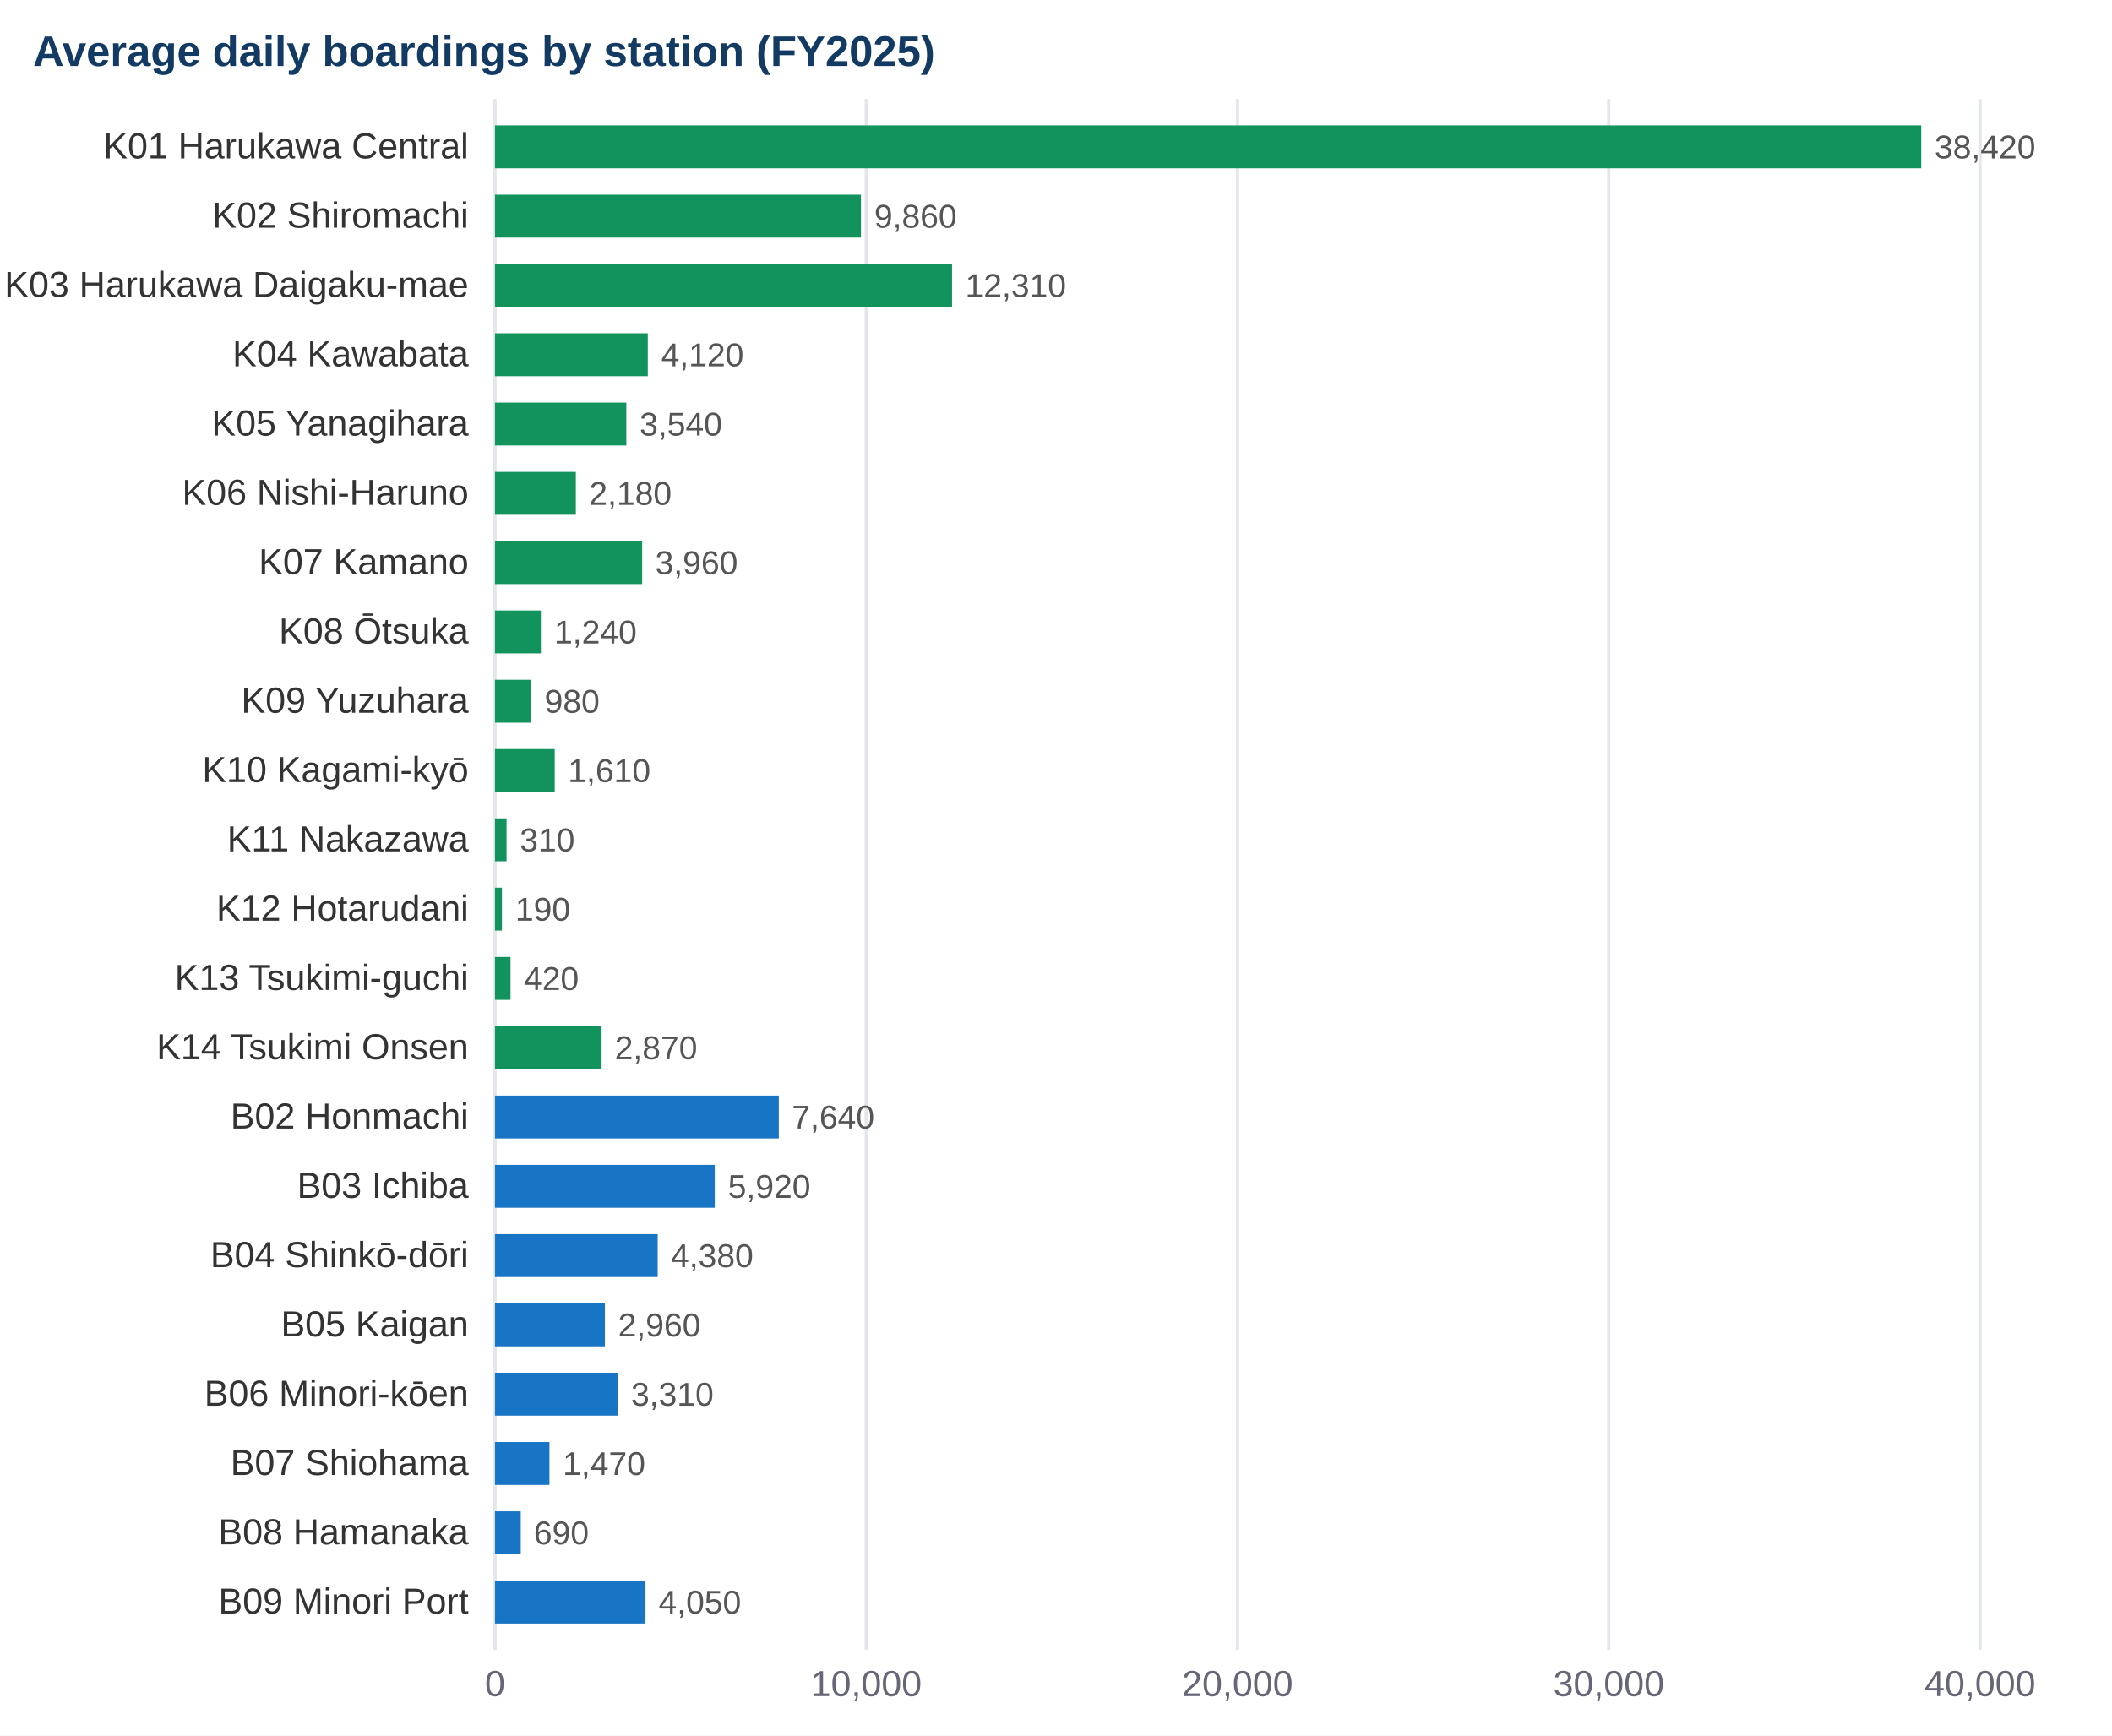
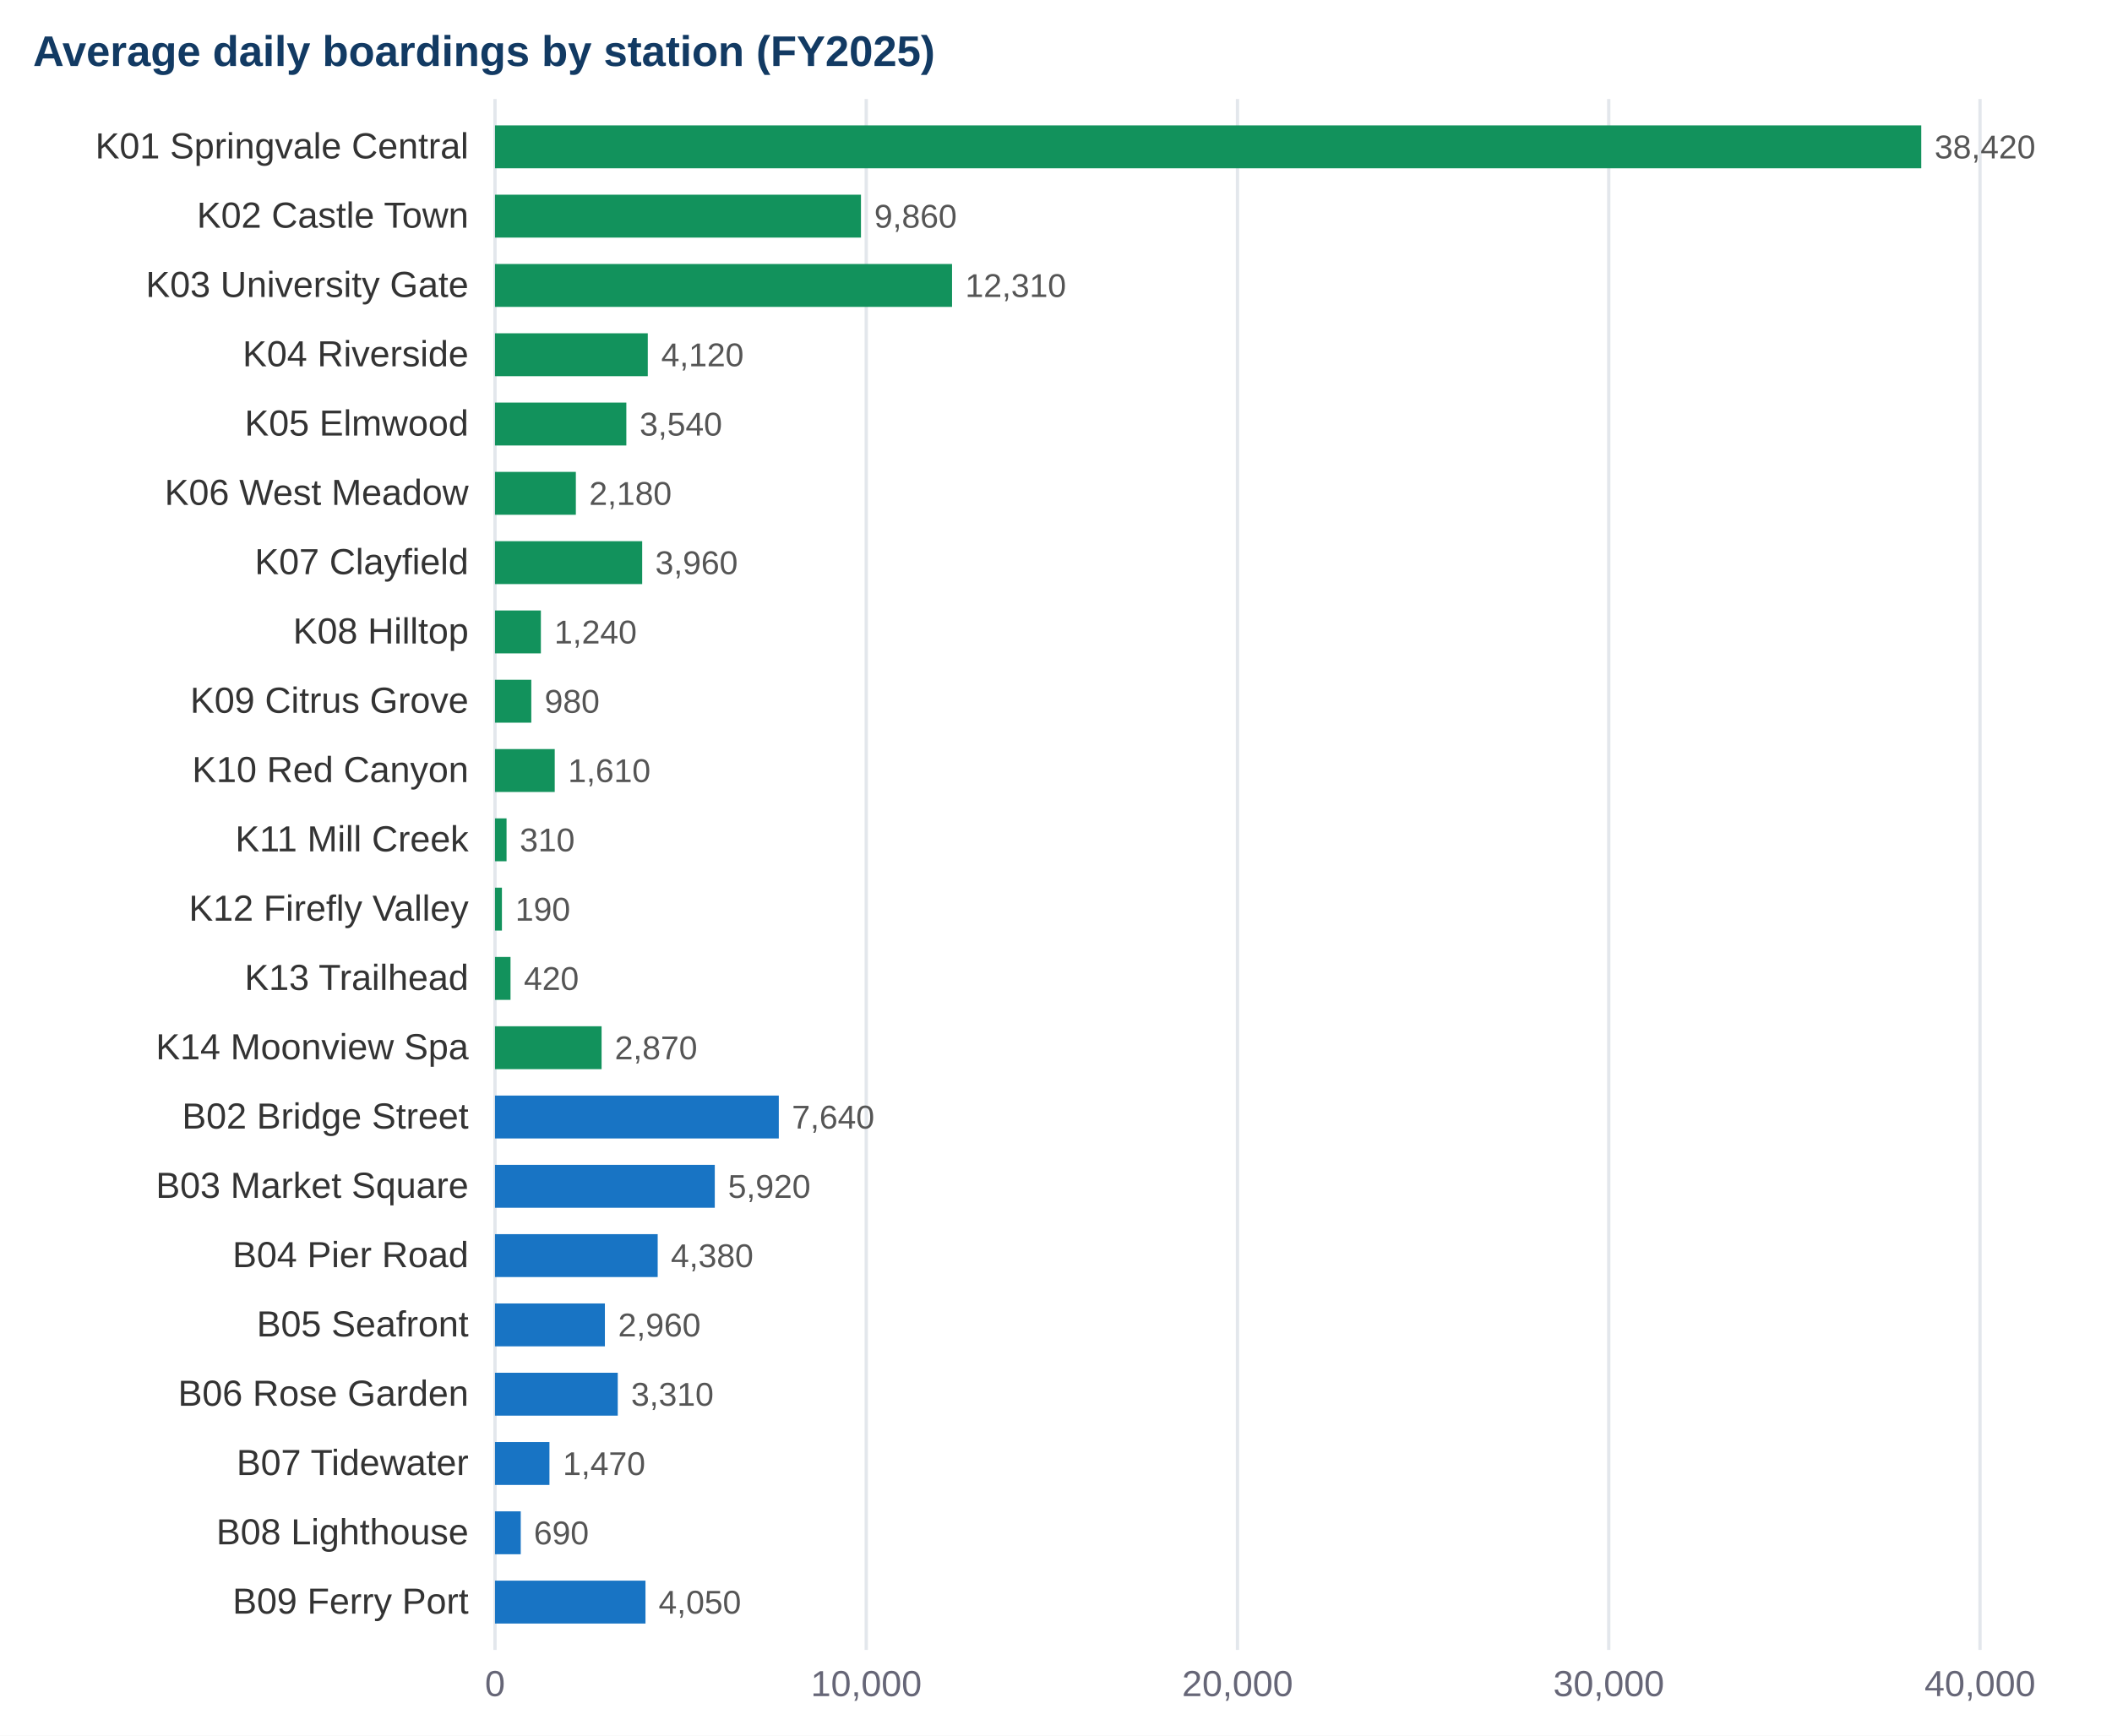
<svg xmlns="http://www.w3.org/2000/svg" viewBox="0 0 640 526" width="640" height="526" font-family="Arial, 'Hiragino Kaku Gothic ProN', Meiryo, sans-serif" font-size="11">
  <rect width="640" height="526" fill="#fff" />
  <text x="10" y="20" font-size="13" font-weight="bold" fill="#123a63">Average daily boardings by station (FY2025)</text>
  <line x1="150" x2="150" y1="30" y2="500" stroke="#e3e7ec" />
  <text x="150" y="514" text-anchor="middle" fill="#667">0</text>
  <line x1="262.5" x2="262.5" y1="30" y2="500" stroke="#e3e7ec" />
  <text x="262.5" y="514" text-anchor="middle" fill="#667">10,000</text>
  <line x1="375" x2="375" y1="30" y2="500" stroke="#e3e7ec" />
  <text x="375" y="514" text-anchor="middle" fill="#667">20,000</text>
  <line x1="487.5" x2="487.5" y1="30" y2="500" stroke="#e3e7ec" />
  <text x="487.5" y="514" text-anchor="middle" fill="#667">30,000</text>
  <line x1="600" x2="600" y1="30" y2="500" stroke="#e3e7ec" />
  <text x="600" y="514" text-anchor="middle" fill="#667">40,000</text>
-   <text x="142" y="48" text-anchor="end" fill="#333">K01 Harukawa Central</text>
+   <text x="142" y="48" text-anchor="end" fill="#333">K01 Springvale Central</text>
  <rect x="150" y="38" width="432.2" height="13" fill="#12925c" />
  <text x="586.225" y="48" fill="#555" font-size="10">38,420</text>
-   <text x="142" y="69" text-anchor="end" fill="#333">K02 Shiromachi</text>
+   <text x="142" y="69" text-anchor="end" fill="#333">K02 Castle Town</text>
  <rect x="150" y="59" width="110.9" height="13" fill="#12925c" />
  <text x="264.925" y="69" fill="#555" font-size="10">9,860</text>
-   <text x="142" y="90" text-anchor="end" fill="#333">K03 Harukawa Daigaku-mae</text>
+   <text x="142" y="90" text-anchor="end" fill="#333">K03 University Gate</text>
  <rect x="150" y="80" width="138.5" height="13" fill="#12925c" />
  <text x="292.488" y="90" fill="#555" font-size="10">12,310</text>
-   <text x="142" y="111" text-anchor="end" fill="#333">K04 Kawabata</text>
+   <text x="142" y="111" text-anchor="end" fill="#333">K04 Riverside</text>
  <rect x="150" y="101" width="46.3" height="13" fill="#12925c" />
  <text x="200.35" y="111" fill="#555" font-size="10">4,120</text>
-   <text x="142" y="132" text-anchor="end" fill="#333">K05 Yanagihara</text>
+   <text x="142" y="132" text-anchor="end" fill="#333">K05 Elmwood</text>
  <rect x="150" y="122" width="39.8" height="13" fill="#12925c" />
  <text x="193.825" y="132" fill="#555" font-size="10">3,540</text>
-   <text x="142" y="153" text-anchor="end" fill="#333">K06 Nishi-Haruno</text>
+   <text x="142" y="153" text-anchor="end" fill="#333">K06 West Meadow</text>
  <rect x="150" y="143" width="24.5" height="13" fill="#12925c" />
  <text x="178.525" y="153" fill="#555" font-size="10">2,180</text>
-   <text x="142" y="174" text-anchor="end" fill="#333">K07 Kamano</text>
+   <text x="142" y="174" text-anchor="end" fill="#333">K07 Clayfield</text>
  <rect x="150" y="164" width="44.6" height="13" fill="#12925c" />
  <text x="198.55" y="174" fill="#555" font-size="10">3,960</text>
-   <text x="142" y="195" text-anchor="end" fill="#333">K08 Ōtsuka</text>
+   <text x="142" y="195" text-anchor="end" fill="#333">K08 Hilltop</text>
  <rect x="150" y="185" width="13.9" height="13" fill="#12925c" />
  <text x="167.95" y="195" fill="#555" font-size="10">1,240</text>
-   <text x="142" y="216" text-anchor="end" fill="#333">K09 Yuzuhara</text>
+   <text x="142" y="216" text-anchor="end" fill="#333">K09 Citrus Grove</text>
  <rect x="150" y="206" width="11.0" height="13" fill="#12925c" />
  <text x="165.025" y="216" fill="#555" font-size="10">980</text>
-   <text x="142" y="237" text-anchor="end" fill="#333">K10 Kagami-kyō</text>
+   <text x="142" y="237" text-anchor="end" fill="#333">K10 Red Canyon</text>
  <rect x="150" y="227" width="18.1" height="13" fill="#12925c" />
  <text x="172.113" y="237" fill="#555" font-size="10">1,610</text>
-   <text x="142" y="258" text-anchor="end" fill="#333">K11 Nakazawa</text>
+   <text x="142" y="258" text-anchor="end" fill="#333">K11 Mill Creek</text>
  <rect x="150" y="248" width="3.5" height="13" fill="#12925c" />
  <text x="157.488" y="258" fill="#555" font-size="10">310</text>
-   <text x="142" y="279" text-anchor="end" fill="#333">K12 Hotarudani</text>
+   <text x="142" y="279" text-anchor="end" fill="#333">K12 Firefly Valley</text>
  <rect x="150" y="269" width="2.1" height="13" fill="#12925c" />
  <text x="156.137" y="279" fill="#555" font-size="10">190</text>
-   <text x="142" y="300" text-anchor="end" fill="#333">K13 Tsukimi-guchi</text>
+   <text x="142" y="300" text-anchor="end" fill="#333">K13 Trailhead</text>
  <rect x="150" y="290" width="4.7" height="13" fill="#12925c" />
  <text x="158.725" y="300" fill="#555" font-size="10">420</text>
-   <text x="142" y="321" text-anchor="end" fill="#333">K14 Tsukimi Onsen</text>
+   <text x="142" y="321" text-anchor="end" fill="#333">K14 Moonview Spa</text>
  <rect x="150" y="311" width="32.3" height="13" fill="#12925c" />
  <text x="186.287" y="321" fill="#555" font-size="10">2,870</text>
-   <text x="142" y="342" text-anchor="end" fill="#333">B02 Honmachi</text>
+   <text x="142" y="342" text-anchor="end" fill="#333">B02 Bridge Street</text>
  <rect x="150" y="332" width="86.0" height="13" fill="#1874c4" />
  <text x="239.95" y="342" fill="#555" font-size="10">7,640</text>
-   <text x="142" y="363" text-anchor="end" fill="#333">B03 Ichiba</text>
+   <text x="142" y="363" text-anchor="end" fill="#333">B03 Market Square</text>
  <rect x="150" y="353" width="66.6" height="13" fill="#1874c4" />
  <text x="220.6" y="363" fill="#555" font-size="10">5,920</text>
-   <text x="142" y="384" text-anchor="end" fill="#333">B04 Shinkō-dōri</text>
+   <text x="142" y="384" text-anchor="end" fill="#333">B04 Pier Road</text>
  <rect x="150" y="374" width="49.3" height="13" fill="#1874c4" />
  <text x="203.275" y="384" fill="#555" font-size="10">4,380</text>
-   <text x="142" y="405" text-anchor="end" fill="#333">B05 Kaigan</text>
+   <text x="142" y="405" text-anchor="end" fill="#333">B05 Seafront</text>
  <rect x="150" y="395" width="33.3" height="13" fill="#1874c4" />
  <text x="187.3" y="405" fill="#555" font-size="10">2,960</text>
-   <text x="142" y="426" text-anchor="end" fill="#333">B06 Minori-kōen</text>
+   <text x="142" y="426" text-anchor="end" fill="#333">B06 Rose Garden</text>
  <rect x="150" y="416" width="37.2" height="13" fill="#1874c4" />
  <text x="191.238" y="426" fill="#555" font-size="10">3,310</text>
-   <text x="142" y="447" text-anchor="end" fill="#333">B07 Shiohama</text>
+   <text x="142" y="447" text-anchor="end" fill="#333">B07 Tidewater</text>
  <rect x="150" y="437" width="16.5" height="13" fill="#1874c4" />
  <text x="170.537" y="447" fill="#555" font-size="10">1,470</text>
-   <text x="142" y="468" text-anchor="end" fill="#333">B08 Hamanaka</text>
+   <text x="142" y="468" text-anchor="end" fill="#333">B08 Lighthouse</text>
  <rect x="150" y="458" width="7.8" height="13" fill="#1874c4" />
  <text x="161.762" y="468" fill="#555" font-size="10">690</text>
-   <text x="142" y="489" text-anchor="end" fill="#333">B09 Minori Port</text>
+   <text x="142" y="489" text-anchor="end" fill="#333">B09 Ferry Port</text>
  <rect x="150" y="479" width="45.6" height="13" fill="#1874c4" />
  <text x="199.562" y="489" fill="#555" font-size="10">4,050</text>
</svg>
